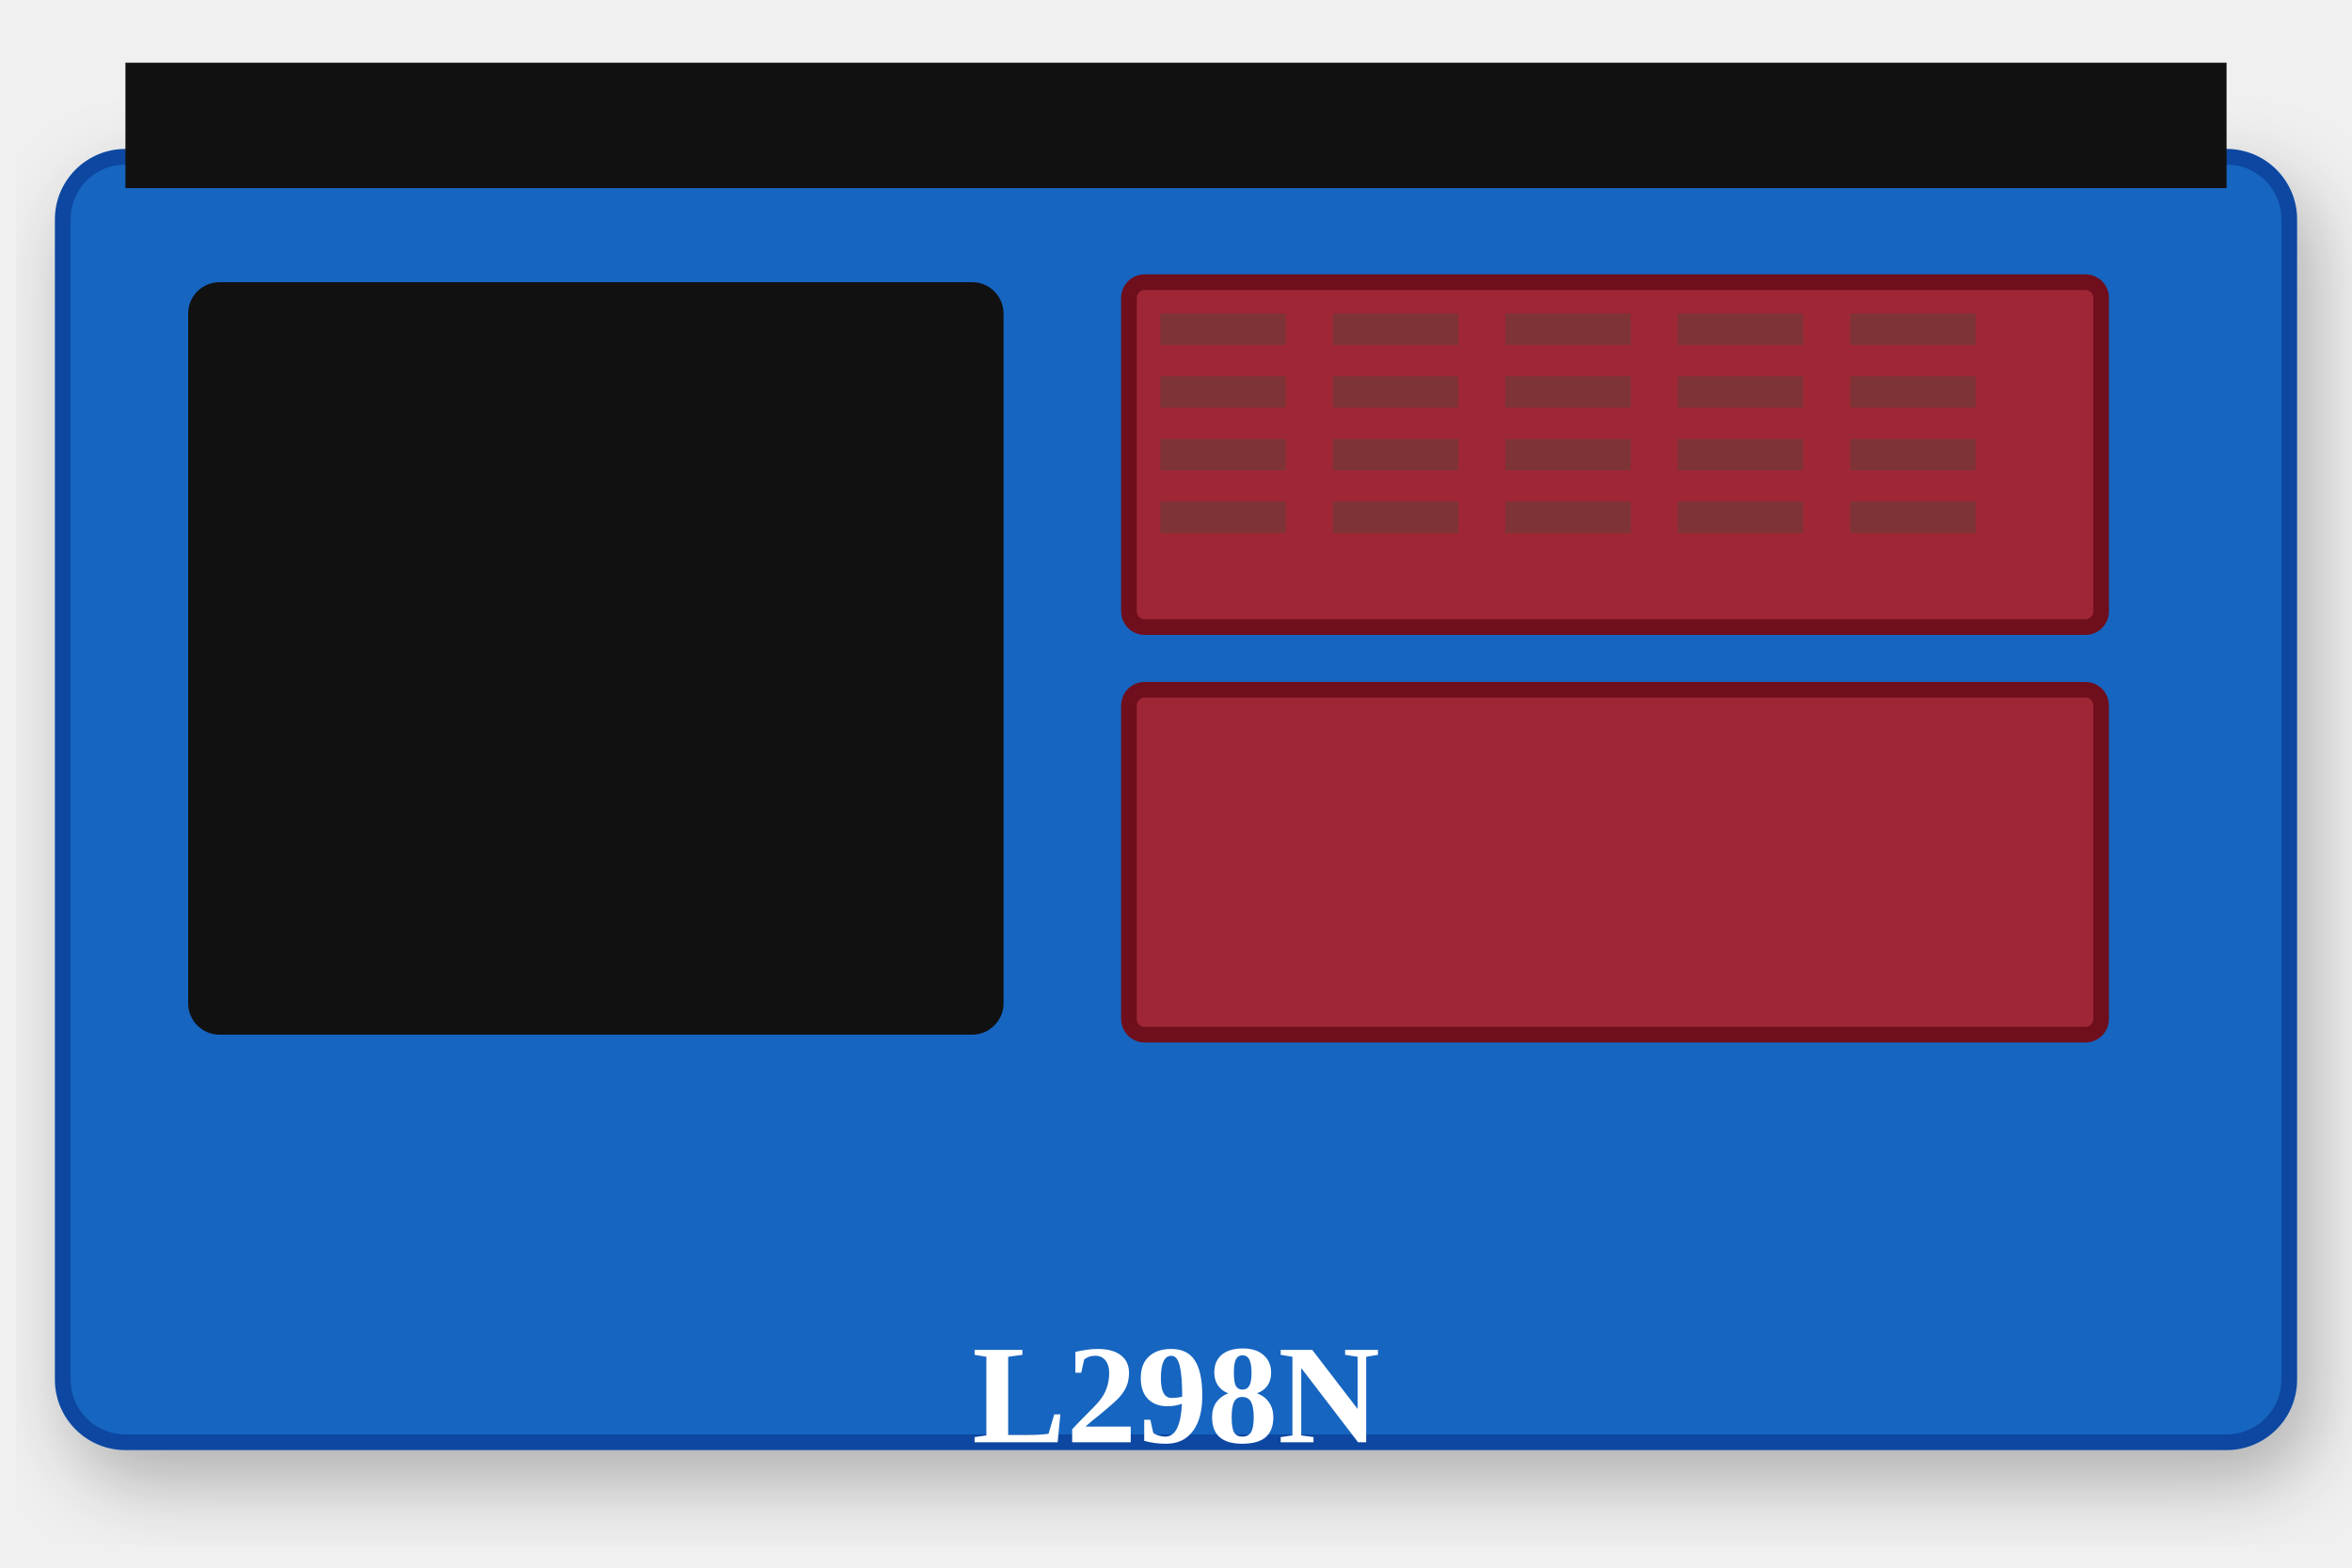
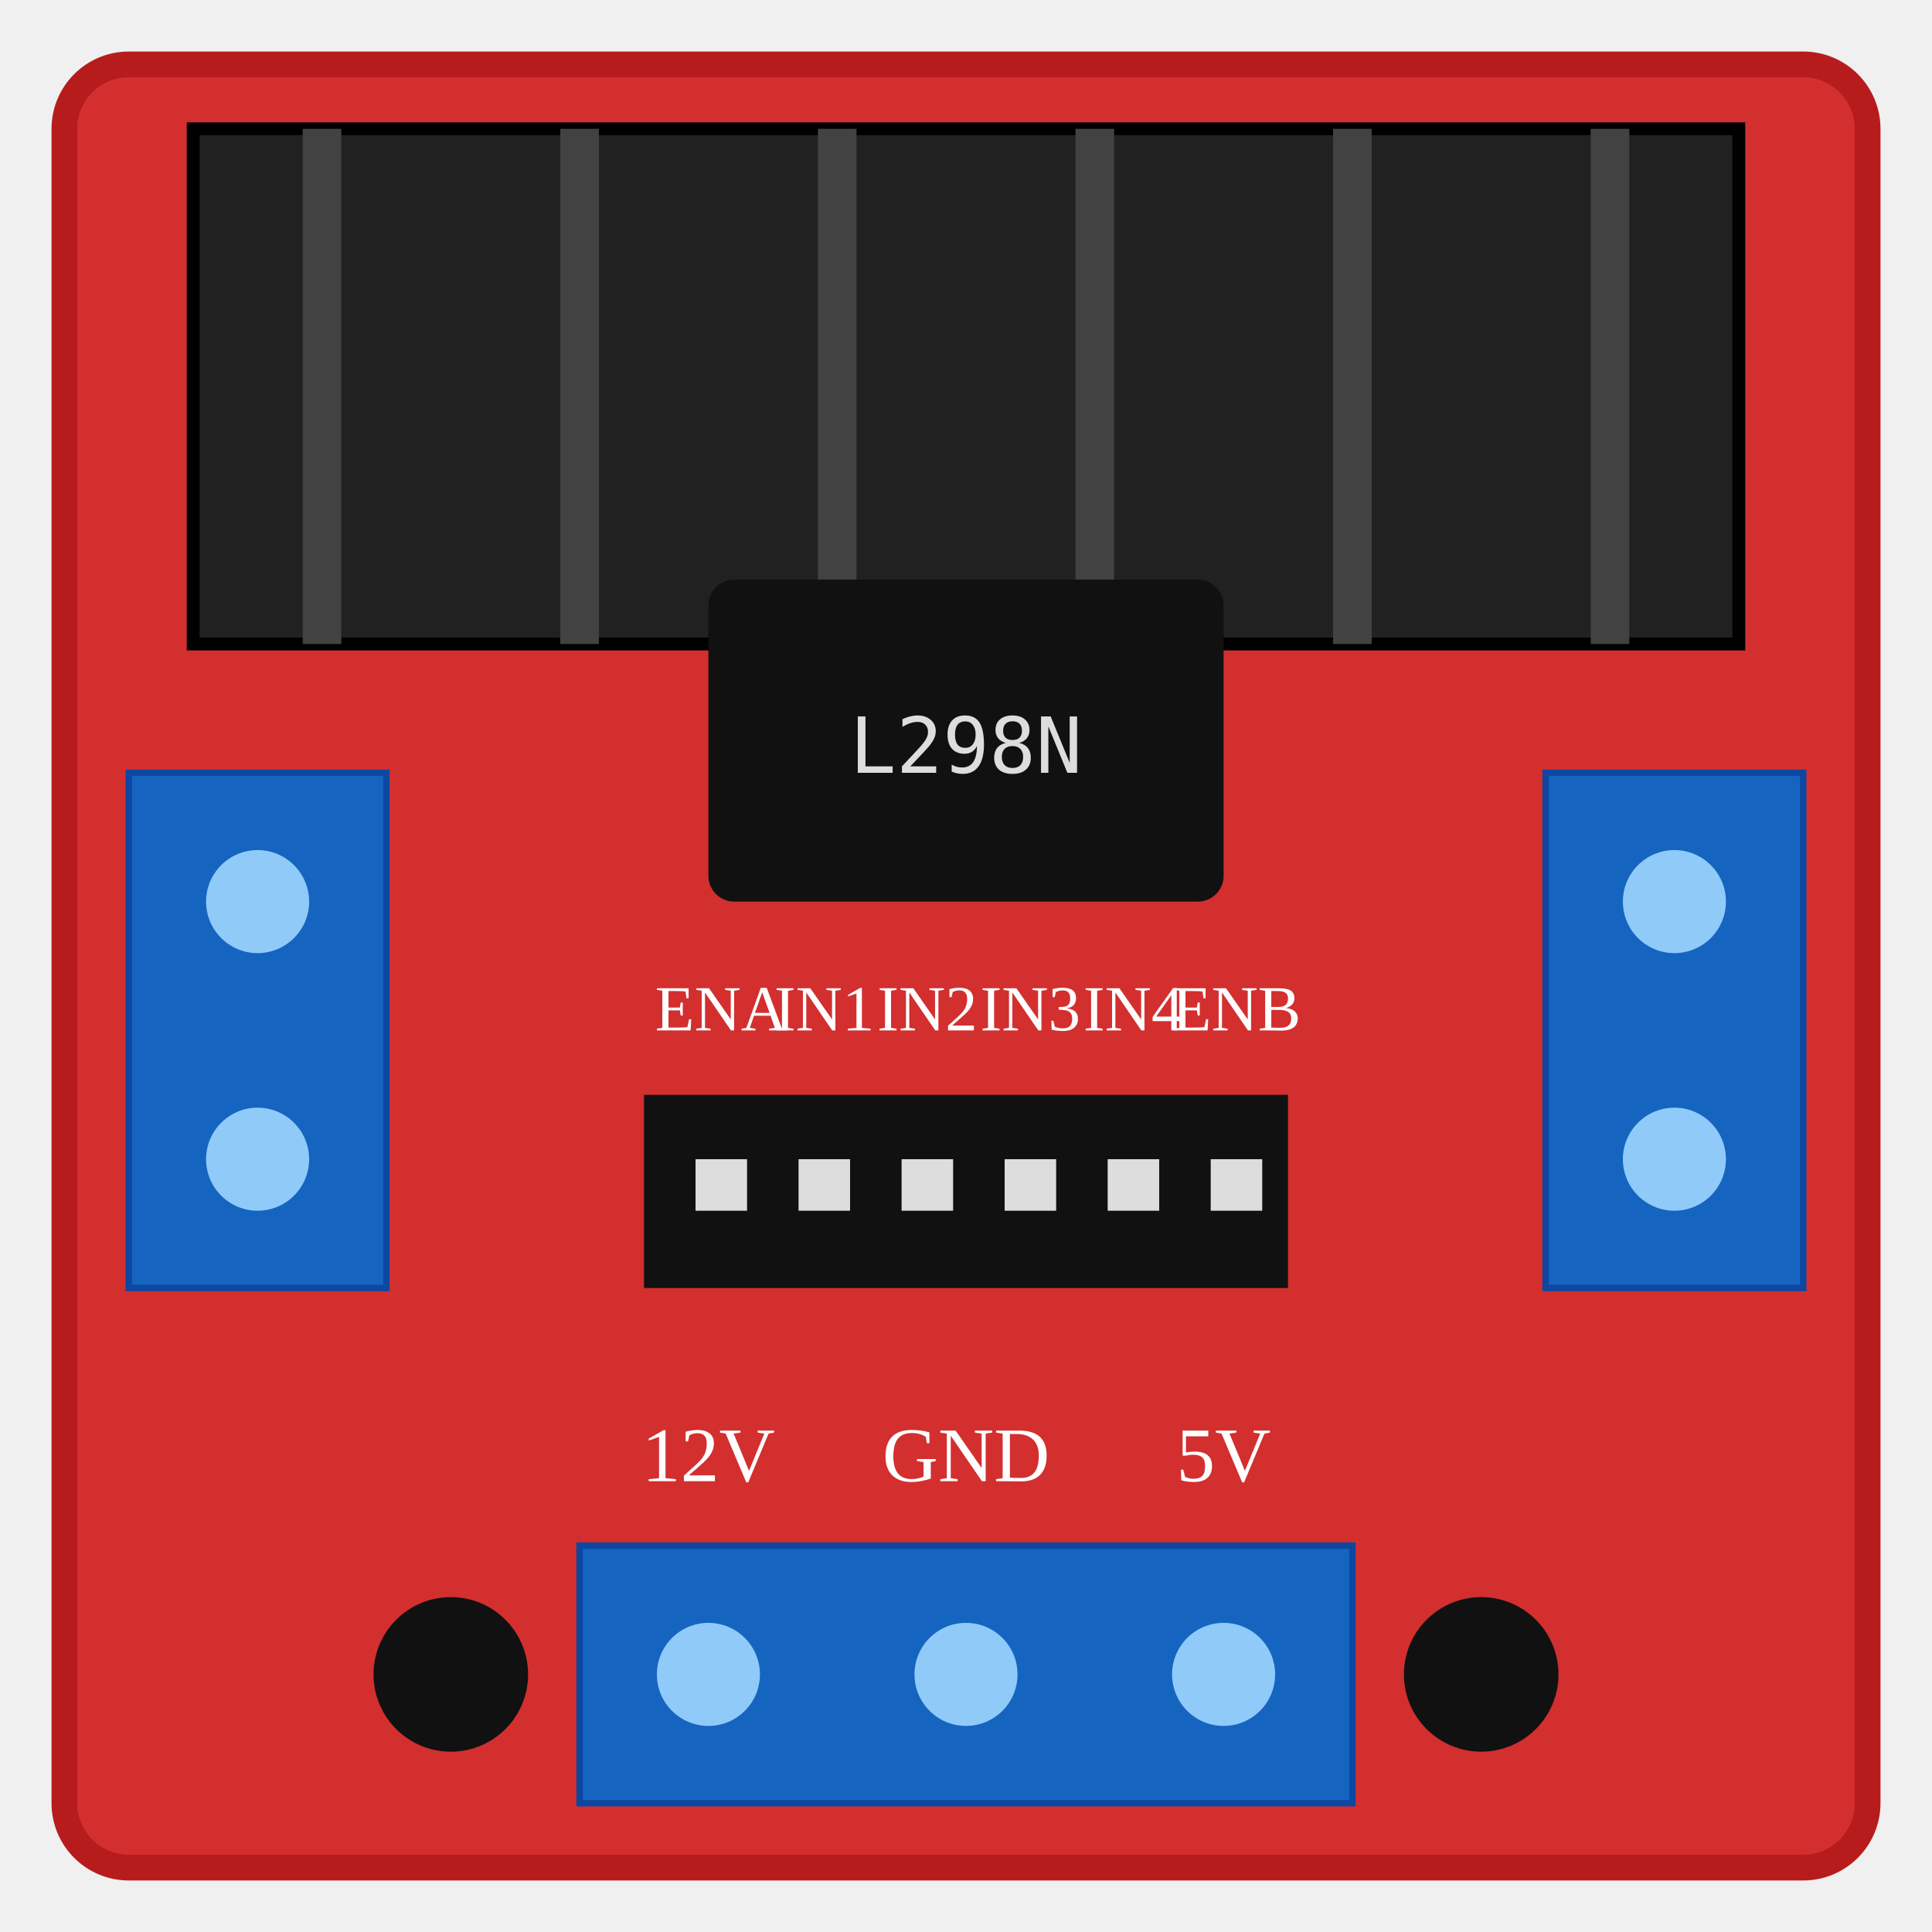
- <svg xmlns="http://www.w3.org/2000/svg" viewBox="0 0 150 100" width="150" height="100">
-   <defs>
-     <linearGradient id="pcb-l298" x1="0" y1="0" x2="0" y2="1">
-       <stop offset="0%" stop-color="#1E88E5" />
-       <stop offset="100%" stop-color="#0D47A1" />
-     </linearGradient>
-     <linearGradient id="pcbTeal-l298" x1="0" y1="0" x2="0" y2="1">
-       <stop offset="0%" stop-color="#00939d" />
-       <stop offset="100%" stop-color="#007982" />
-     </linearGradient>
-     <linearGradient id="metal-l298" x1="0" y1="0" x2="0" y2="1">
-       <stop offset="0%" stop-color="#eee" />
-       <stop offset="50%" stop-color="#fff" />
-       <stop offset="100%" stop-color="#999" />
-     </linearGradient>
-     <linearGradient id="pin-l298" x1="0" y1="0" x2="0" y2="1">
-       <stop offset="0%" stop-color="#f5f5f5" />
-       <stop offset="100%" stop-color="#bdbdbd" />
-     </linearGradient>
-     <filter id="sh-l298" x="-8%" y="-8%" width="116%" height="116%">
-       <feDropShadow dx="1" dy="2" stdDeviation="2.5" flood-opacity="0.28" />
-     </filter>
-     <filter id="glow-l298">
-       <feGaussianBlur stdDeviation="1.5" result="b" />
-       <feMerge>
-         <feMergeNode in="b" />
-         <feMergeNode in="SourceGraphic" />
-       </feMerge>
-     </filter>
-   </defs>
-   <rect x="4" y="10" width="142" height="82" rx="4" fill="#1565C0" stroke="#0D47A1" filter="url(#sh-l298)" />
-   <rect x="12" y="18" width="52" height="48" fill="#111" rx="2" />
-   <rect x="72" y="18" width="62" height="22" fill="#B71C1C" opacity="0.85" rx="1" stroke="#7f0000" />
-   <rect x="72" y="44" width="62" height="22" fill="#B71C1C" opacity="0.85" rx="1" stroke="#7f0000" />
-   <rect x="74" y="20" width="8" height="2" fill="#5D4037" opacity="0.5" />
-   <rect x="85" y="20" width="8" height="2" fill="#5D4037" opacity="0.5" />
-   <rect x="96" y="20" width="8" height="2" fill="#5D4037" opacity="0.5" />
-   <rect x="107" y="20" width="8" height="2" fill="#5D4037" opacity="0.5" />
-   <rect x="118" y="20" width="8" height="2" fill="#5D4037" opacity="0.5" />
-   <rect x="74" y="24" width="8" height="2" fill="#5D4037" opacity="0.5" />
-   <rect x="85" y="24" width="8" height="2" fill="#5D4037" opacity="0.5" />
-   <rect x="96" y="24" width="8" height="2" fill="#5D4037" opacity="0.5" />
-   <rect x="107" y="24" width="8" height="2" fill="#5D4037" opacity="0.5" />
-   <rect x="118" y="24" width="8" height="2" fill="#5D4037" opacity="0.5" />
-   <rect x="74" y="28" width="8" height="2" fill="#5D4037" opacity="0.5" />
-   <rect x="85" y="28" width="8" height="2" fill="#5D4037" opacity="0.5" />
-   <rect x="96" y="28" width="8" height="2" fill="#5D4037" opacity="0.5" />
-   <rect x="107" y="28" width="8" height="2" fill="#5D4037" opacity="0.5" />
-   <rect x="118" y="28" width="8" height="2" fill="#5D4037" opacity="0.5" />
-   <rect x="74" y="32" width="8" height="2" fill="#5D4037" opacity="0.5" />
-   <rect x="85" y="32" width="8" height="2" fill="#5D4037" opacity="0.5" />
-   <rect x="96" y="32" width="8" height="2" fill="#5D4037" opacity="0.5" />
-   <rect x="107" y="32" width="8" height="2" fill="#5D4037" opacity="0.5" />
-   <rect x="118" y="32" width="8" height="2" fill="#5D4037" opacity="0.5" />
-   <rect x="8" y="4" width="134" height="8" fill="#111" />
-   <text x="75" y="92" text-anchor="middle" fill="#fff" font-size="9" font-weight="bold">L298N</text>
+ <svg xmlns="http://www.w3.org/2000/svg" viewBox="0 0 300 300" width="300" height="300">
+   <rect x="10" y="10" width="280" height="280" rx="10" fill="#D32F2F" stroke="#B71C1C" stroke-width="4" />
+   <rect x="30" y="20" width="240" height="80" fill="#212121" stroke="#000" stroke-width="2" />
+   <path d="M50 20 v80 M90 20 v80 M130 20 v80 M170 20 v80 M210 20 v80 M250 20 v80" stroke="#424242" stroke-width="6" />
+   <rect x="110" y="90" width="80" height="50" fill="#111" rx="4" />
+   <text x="150" y="120" fill="#ddd" font-size="12" text-anchor="middle" font-family="monospace">L298N</text>
+   <rect x="20" y="120" width="40" height="80" fill="#1565C0" stroke="#0D47A1" />
+   <circle cx="40" cy="140" r="8" fill="#90CAF9" />
+   <circle cx="40" cy="180" r="8" fill="#90CAF9" />
+   <rect x="240" y="120" width="40" height="80" fill="#1565C0" stroke="#0D47A1" />
+   <circle cx="260" cy="140" r="8" fill="#90CAF9" />
+   <circle cx="260" cy="180" r="8" fill="#90CAF9" />
+   <rect x="90" y="240" width="120" height="40" fill="#1565C0" stroke="#0D47A1" />
+   <circle cx="110" cy="260" r="8" fill="#90CAF9" />
+   <circle cx="150" cy="260" r="8" fill="#90CAF9" />
+   <circle cx="190" cy="260" r="8" fill="#90CAF9" />
+   <text x="110" y="230" fill="#fff" font-size="12" text-anchor="middle">12V</text>
+   <text x="150" y="230" fill="#fff" font-size="12" text-anchor="middle">GND</text>
+   <text x="190" y="230" fill="#fff" font-size="12" text-anchor="middle">5V</text>
+   <rect x="100" y="170" width="100" height="30" fill="#111" />
+   <g fill="#ddd">
+     <rect x="108" y="180" width="8" height="8" />
+     <rect x="124" y="180" width="8" height="8" />
+     <rect x="140" y="180" width="8" height="8" />
+     <rect x="156" y="180" width="8" height="8" />
+     <rect x="172" y="180" width="8" height="8" />
+     <rect x="188" y="180" width="8" height="8" />
+   </g>
+   <text x="112" y="160" fill="#fff" font-size="10" text-anchor="middle">ENA</text>
+   <text x="128" y="160" fill="#fff" font-size="10" text-anchor="middle">IN1</text>
+   <text x="144" y="160" fill="#fff" font-size="10" text-anchor="middle">IN2</text>
+   <text x="160" y="160" fill="#fff" font-size="10" text-anchor="middle">IN3</text>
+   <text x="176" y="160" fill="#fff" font-size="10" text-anchor="middle">IN4</text>
+   <text x="192" y="160" fill="#fff" font-size="10" text-anchor="middle">ENB</text>
+   <circle cx="70" cy="260" r="12" fill="#111" />
+   <circle cx="230" cy="260" r="12" fill="#111" />
</svg>
